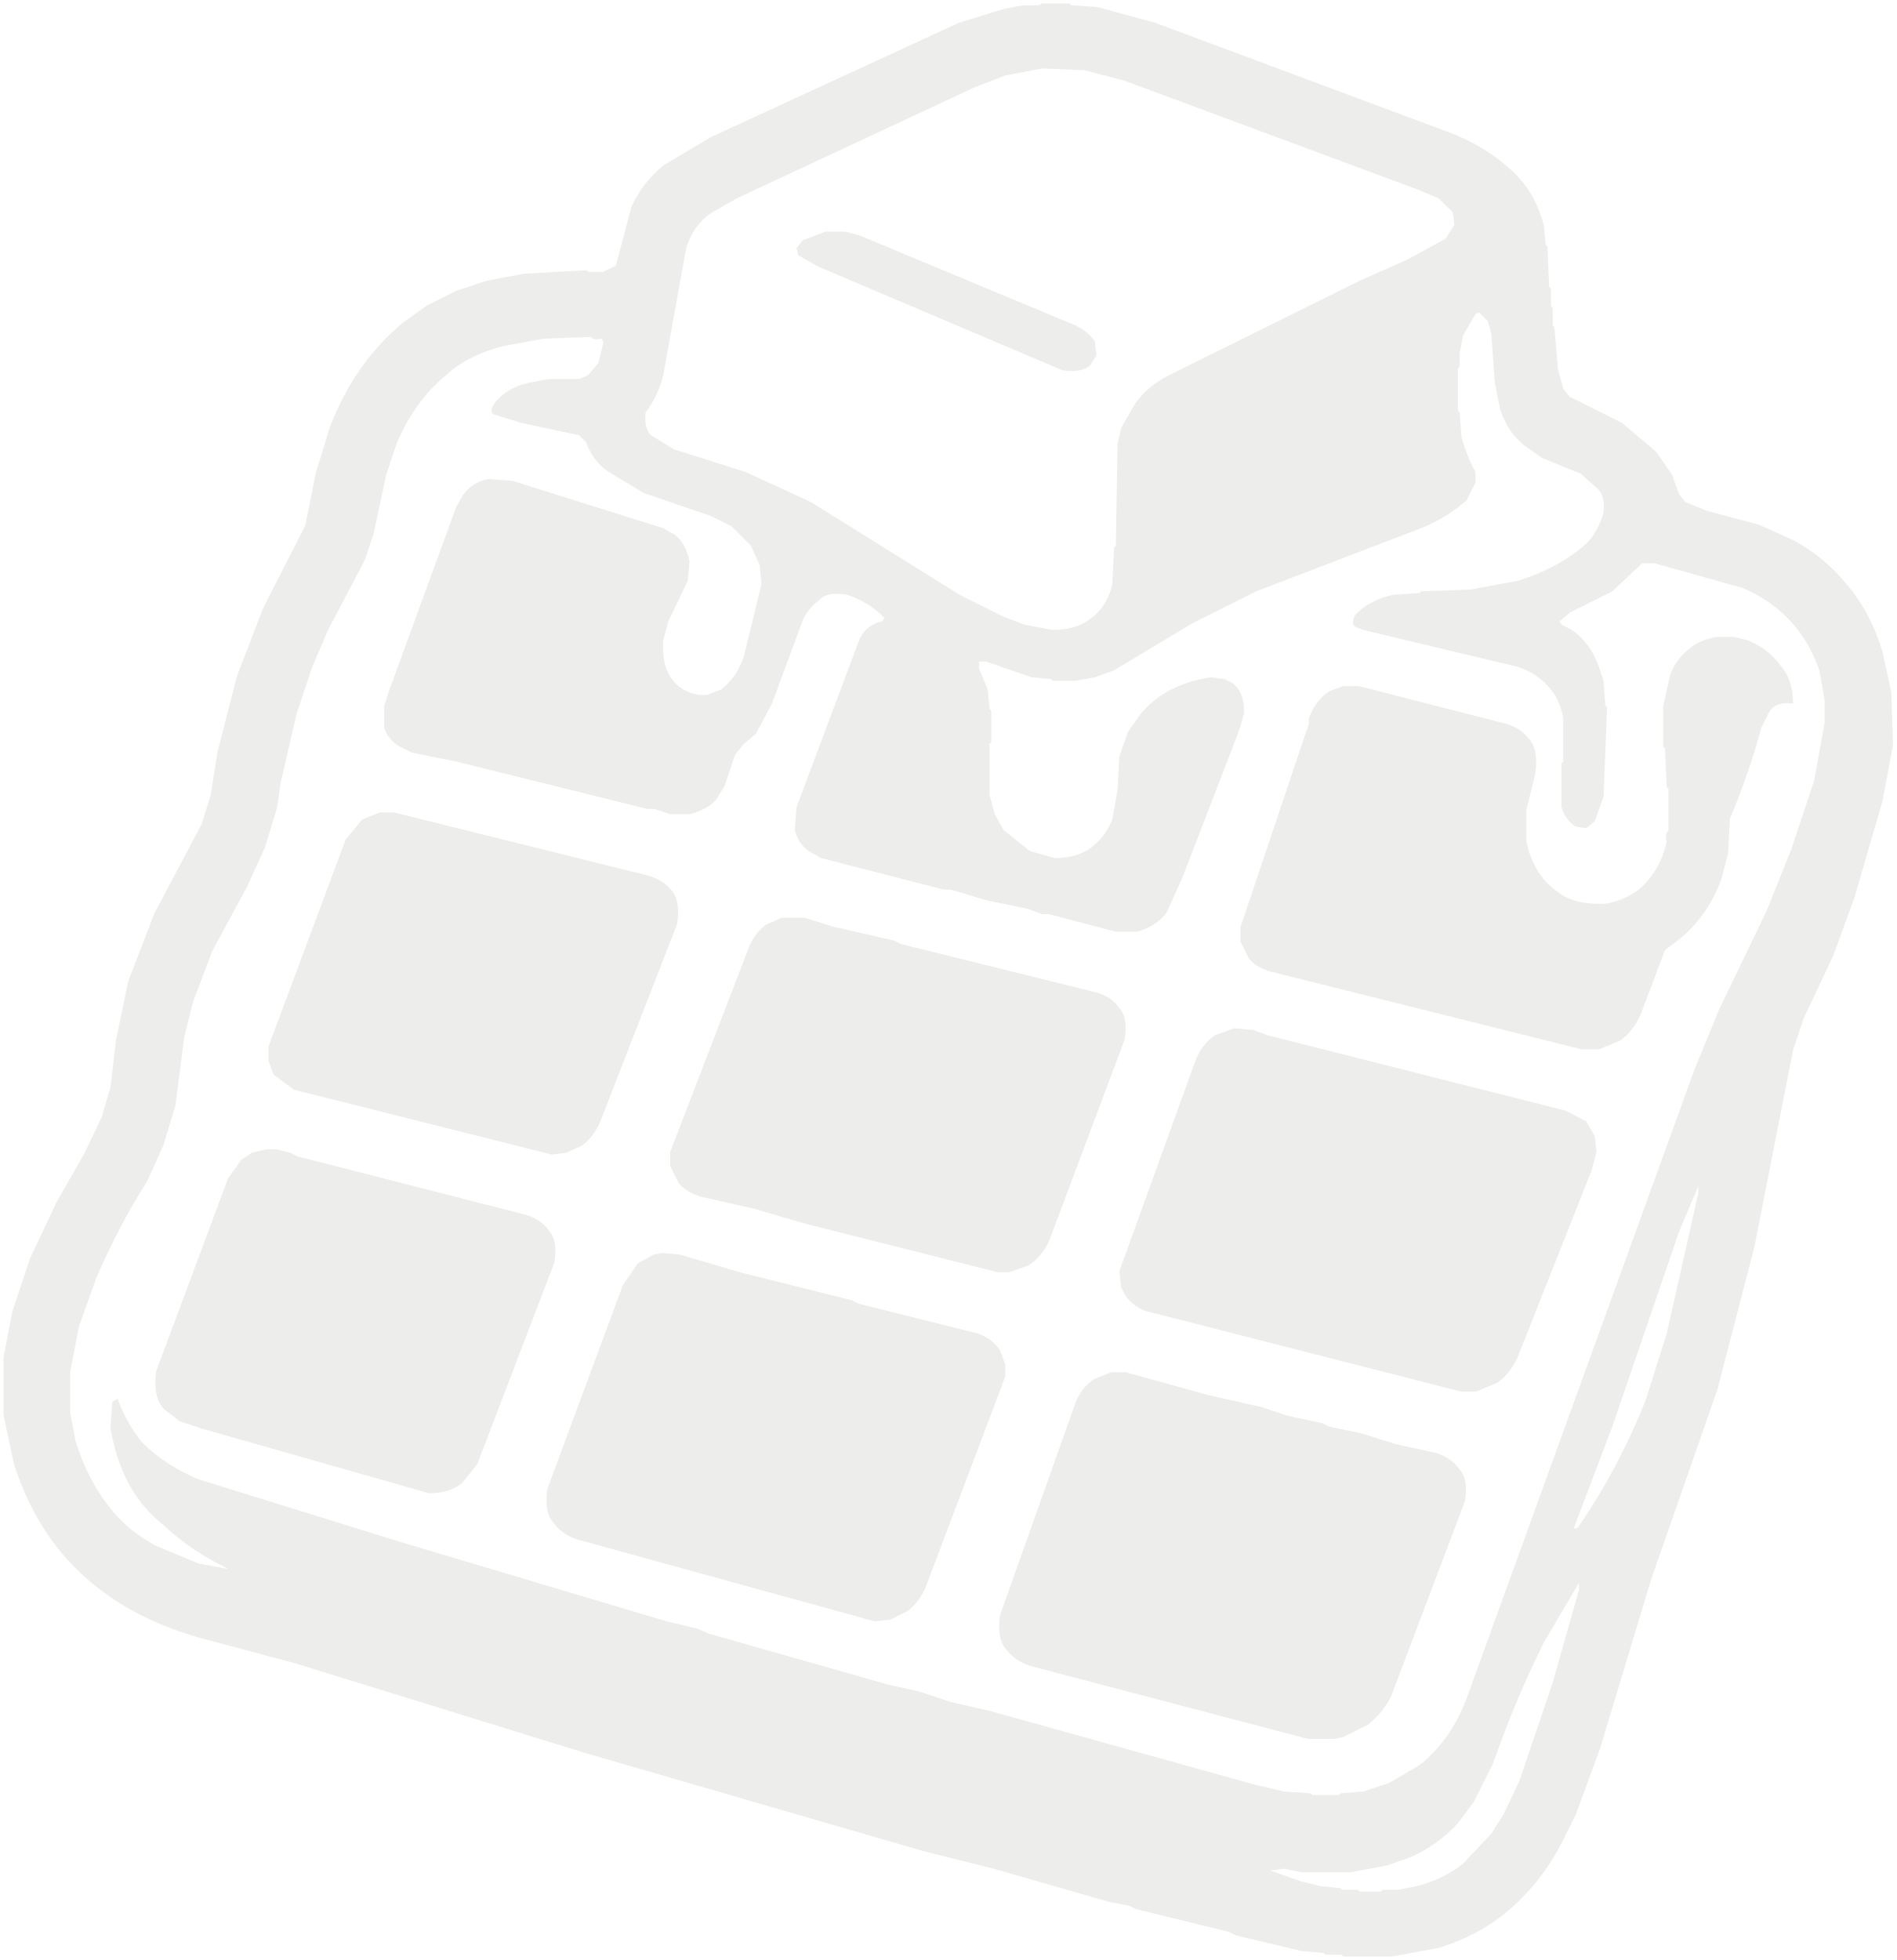
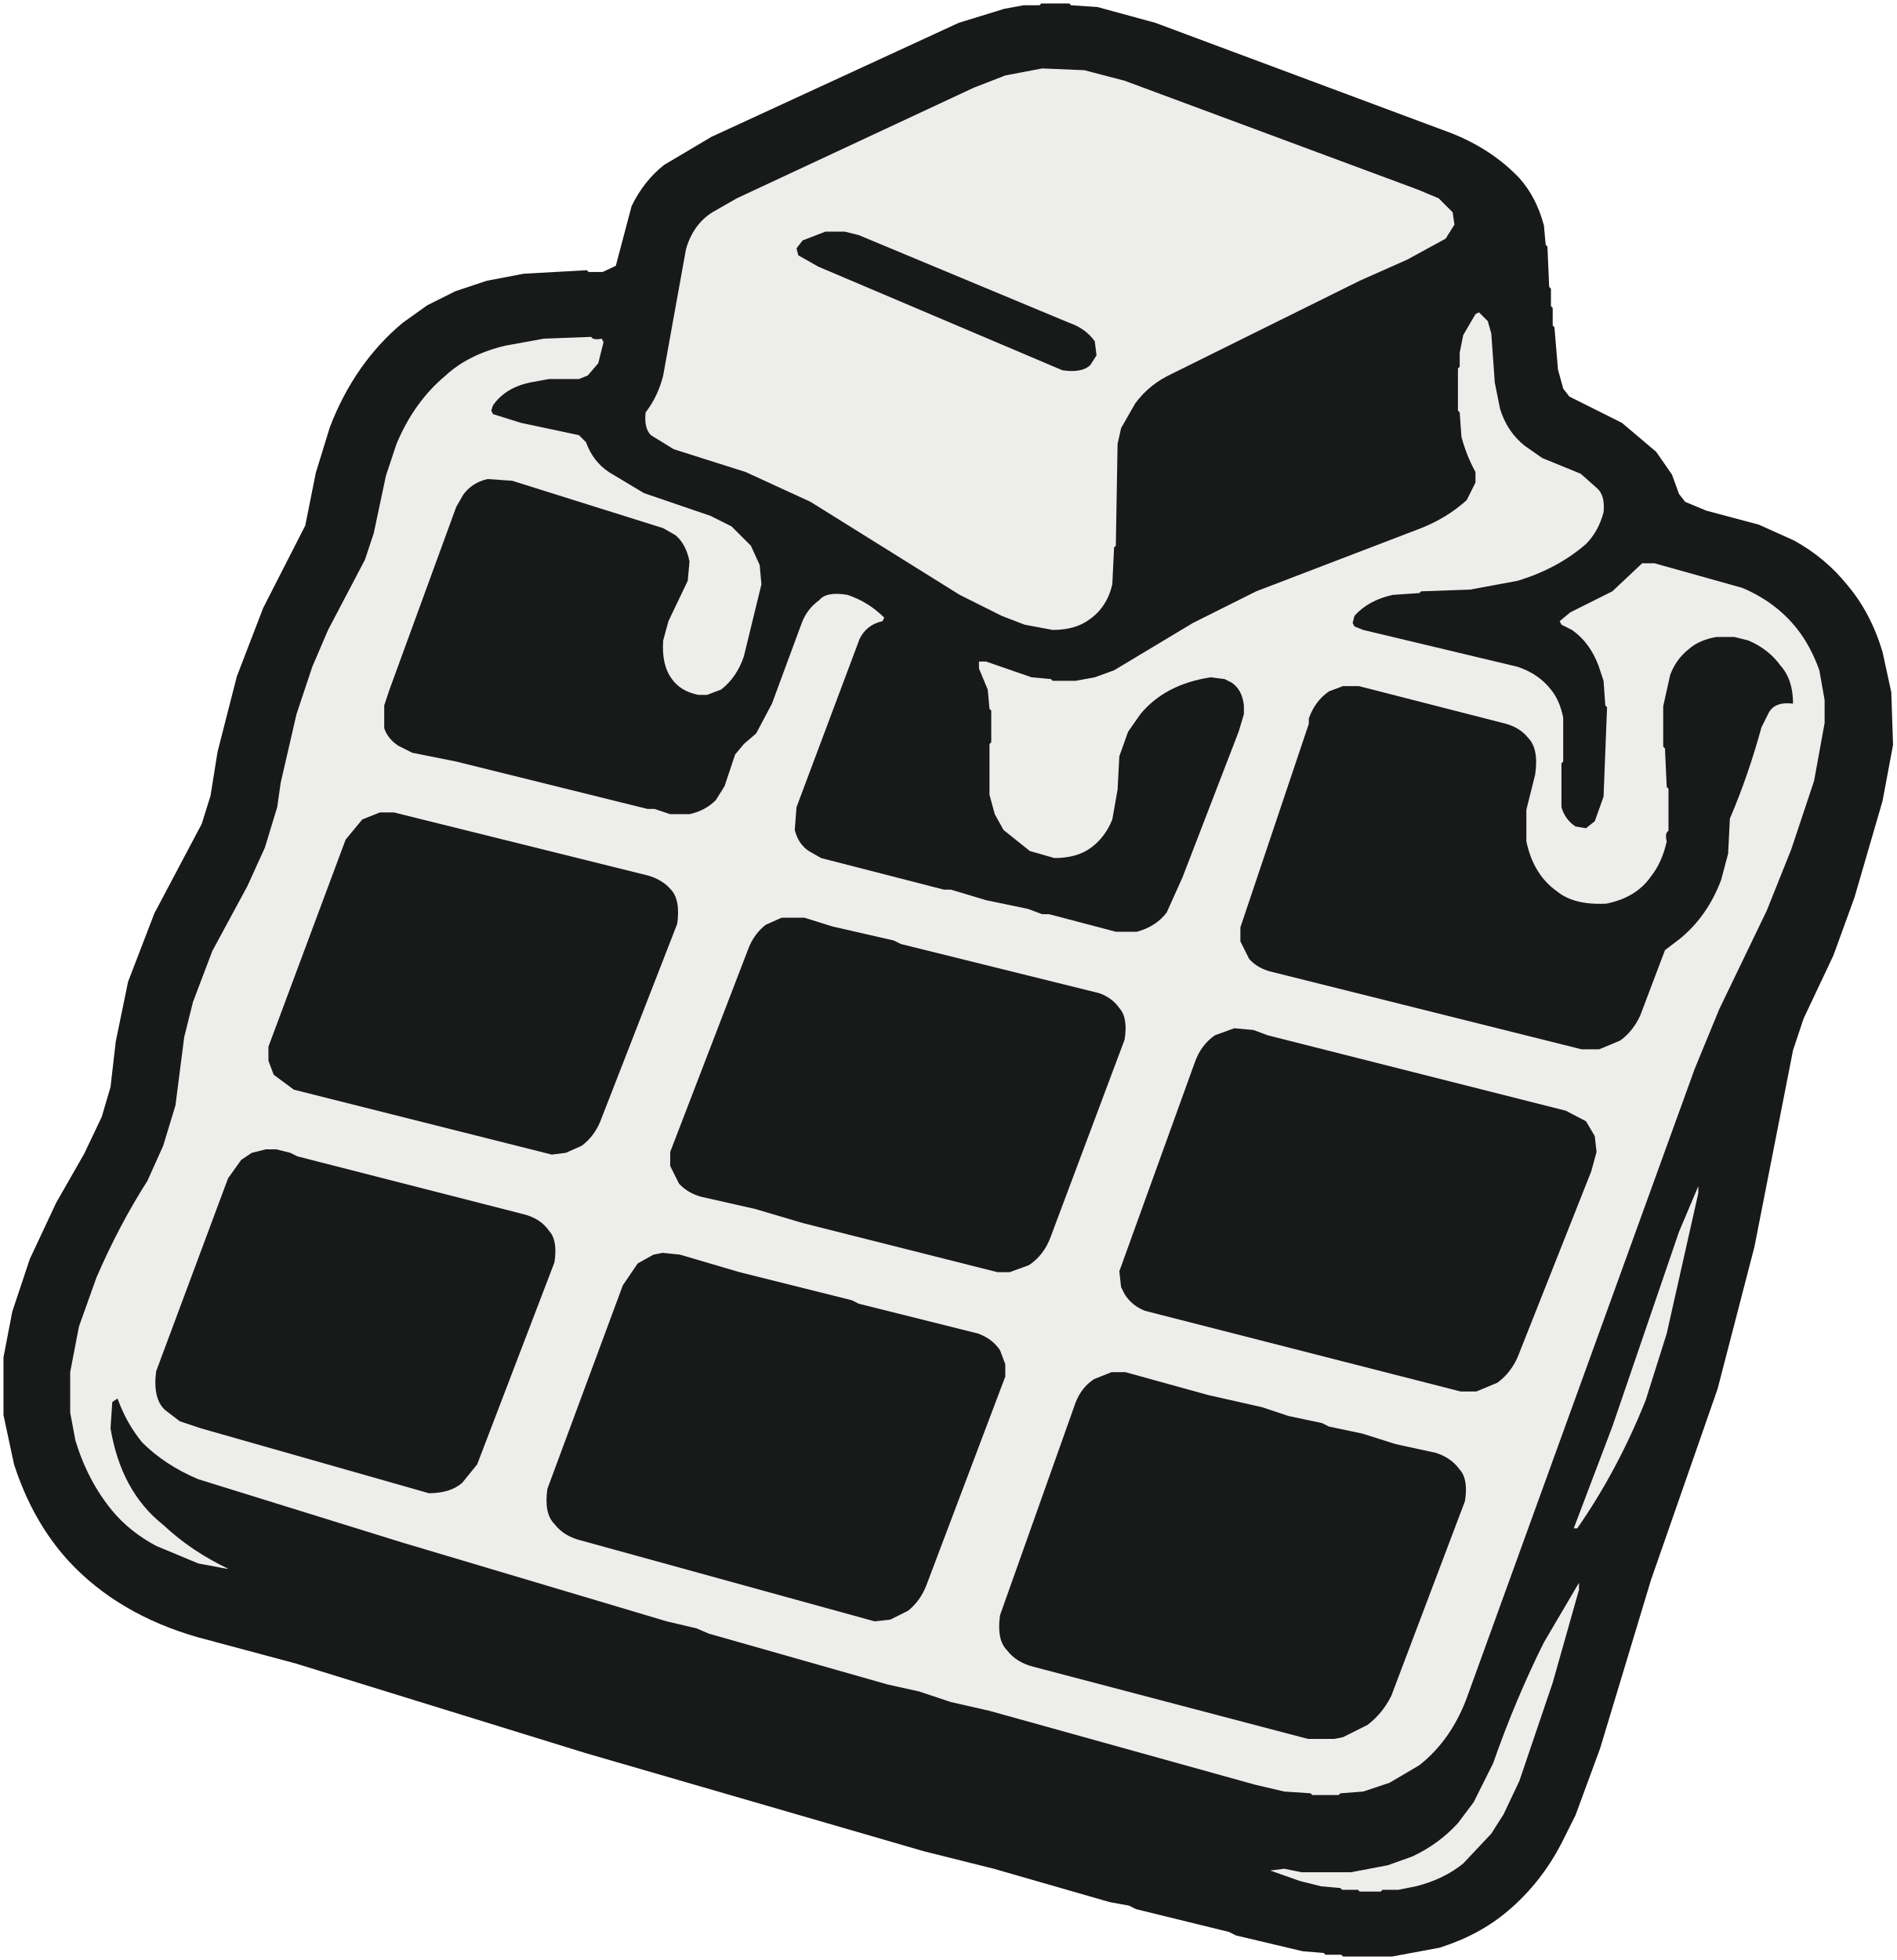
<svg xmlns="http://www.w3.org/2000/svg" viewBox="89 70 1081 1117">
-   <path fill="#ededeb" d="M 682.5 72 L 698.5 72 L 699.5 73 L 714.5 74 L 747.5 83 L 916.5 146 Q 939.4 155.1 955 171.5 Q 964.7 182.3 969 198.5 L 970 209.5 L 971 210.5 L 972 233.5 L 973 234.5 L 973 244.5 L 974 245.5 L 974 255.5 L 975 256.5 L 977 280.5 L 980 291.5 L 983.5 296 L 1013.5 311 L 1033 327.5 L 1042 340.5 L 1046 351.5 L 1049.5 356 L 1061.5 361 L 1091.5 369 L 1111.5 378 Q 1129.5 387.9 1142 403.5 Q 1155.3 419.2 1162 441.5 L 1167 464.5 L 1168 494.5 L 1162 526.5 L 1146 581.5 L 1134 614.5 L 1117 650.5 L 1111 668.5 L 1089 780.5 L 1068 861.5 L 1030 970.5 L 1001 1066.5 L 987 1104.5 L 979 1120.5 Q 967.2 1143.2 948.5 1159 Q 932.3 1172.8 909.5 1180 L 882.5 1185 L 854.5 1185 L 853.5 1184 L 844.5 1184 L 843.5 1183 L 831.5 1182 L 793.5 1173 L 789.5 1171 L 736.5 1158 L 732.5 1156 L 721.5 1154 L 655.5 1135 L 615.5 1125 L 422.5 1069 L 257.5 1018 L 201.5 1003 Q 156.1 989.9 128 959.5 Q 107.5 937 97 904.5 L 91 876.5 L 91 843.5 L 96 817.5 L 106 787.5 L 121 755.5 L 137 727.5 L 147 706.5 L 152 689.5 L 155 663.5 L 162 629.5 L 177 590.5 L 204 539.5 L 209 523.5 L 213 498.5 L 224 455.5 L 239 416.5 L 263 369.5 L 269 339.5 L 277 313.5 Q 291 277 318.5 254 L 332.5 244 L 348.5 236 L 366.5 230 L 387.5 226 L 423.5 224 L 424.5 225 L 432.5 225 L 440 221.5 L 449 187.5 Q 455.8 173.3 467.5 164 L 494.5 148 L 635.5 83 L 661.5 75 L 672.5 73 L 681.5 73 L 682.5 72 Z M 683 109 L 662 113 L 644 120 L 509 183 L 495 191 Q 484 198 480 212 L 467 284 Q 464 296 457 305 Q 456 314 460 318 L 473 326 L 514 339 L 551 356 L 636 409 L 660 421 L 673 426 L 689 429 Q 702 429 710 423 Q 720 416 723 403 L 724 382 L 725 381 L 726 323 L 728 314 L 736 300 Q 744 289 757 283 L 864 230 L 891 218 L 913 206 L 918 198 L 917 191 L 909 183 L 897 178 L 730 116 L 707 110 L 683 109 Z M 932 248 L 930 249 L 923 261 L 921 271 L 921 279 L 920 280 L 920 304 L 921 305 L 922 319 Q 925 330 930 339 L 930 345 L 925 355 Q 914 365 899 371 L 805 407 L 769 425 L 724 452 L 713 456 L 702 458 L 689 458 L 688 457 L 677 456 L 651 447 L 647 447 L 647 451 L 652 463 L 653 474 L 654 475 L 654 493 L 653 494 L 653 523 L 656 534 L 661 543 L 676 555 L 690 559 Q 703 559 711 553 Q 719 547 723 537 L 726 520 L 727 501 L 732 487 L 739 477 Q 753 460 779 456 L 787 457 L 791 459 Q 797 463 798 472 L 798 477 L 795 487 L 763 570 L 754 590 Q 748 598 737 601 L 725 601 L 687 591 L 683 591 L 675 588 L 651 583 L 631 577 L 627 577 L 557 559 L 550 555 Q 544 551 542 543 L 543 530 L 579 434 Q 583 426 592 424 L 593 422 Q 584 413 572 409 Q 560 407 556 412 Q 549 417 546 425 L 529 471 L 520 488 L 513 494 L 508 500 L 502 518 L 497 526 Q 491 532 482 534 L 471 534 L 462 531 L 458 531 L 349 504 L 324 499 L 316 495 Q 310 491 308 485 L 308 472 L 311 463 L 349 359 L 353 352 Q 358 345 367 343 L 381 344 L 467 371 L 474 375 Q 480 380 482 390 L 481 401 L 470 424 L 467 435 Q 466 449 472 457 Q 477 464 487 466 L 492 466 L 500 463 Q 509 456 513 444 L 523 403 L 522 392 L 517 381 L 506 370 L 494 364 L 456 351 L 436 339 Q 427 333 423 322 L 419 318 L 386 311 L 370 306 L 369 304 L 370 301 Q 377 291 391 288 L 402 286 L 419 286 L 424 284 L 430 277 L 433 265 L 432 263 Q 427 264 426 262 L 399 263 L 377 267 Q 356 272 343 284 Q 325 299 315 323 L 309 341 L 302 374 L 297 389 L 276 429 L 267 450 L 258 477 L 249 516 L 247 530 L 240 553 L 230 575 L 210 612 L 199 641 L 194 661 L 189 700 L 182 723 L 173 743 Q 157 768 144 798 L 134 826 L 129 852 L 129 875 L 132 891 Q 139 914 153 931 Q 163 943 178 951 L 202 961 L 218 964 L 219 964 Q 198 954 182 939 Q 158 920 152 884 L 153 869 L 156 867 Q 161 881 170 892 Q 183 905 202 913 L 318 949 L 469 994 L 486 998 L 493 1001 L 595 1030 L 613 1034 L 631 1040 L 653 1045 L 804 1087 L 821 1091 L 836 1092 L 837 1093 L 852 1093 L 853 1092 L 866 1091 L 881 1086 L 898 1076 Q 917 1061 926 1035 L 1055 679 L 1069 645 L 1096 589 L 1110 554 L 1123 515 L 1129 482 L 1129 469 L 1126 452 Q 1121 438 1113 428 Q 1101 413 1082 405 L 1032 391 L 1025 391 L 1008 407 L 984 419 L 978 424 L 979 426 L 985 429 Q 995 436 1000 449 L 1003 458 L 1004 472 L 1005 473 L 1003 524 L 998 538 L 993 542 L 987 541 Q 981 537 979 530 L 979 505 L 980 504 L 980 479 Q 978 469 973 463 Q 966 454 954 450 L 866 429 L 861 427 L 860 425 L 861 421 Q 869 412 883 409 L 898 408 L 899 407 L 927 406 L 954 401 Q 977 394 993 380 Q 1000 373 1003 362 Q 1004 352 999 348 L 990 340 L 968 331 L 958 324 Q 948 316 944 303 L 941 288 L 939 260 L 937 253 L 932 248 Z M 1057 746 L 1046 772 L 1008 883 L 986 941 L 988 941 Q 1011 908 1027 868 L 1039 830 L 1057 750 L 1057 746 Z M 989 972 L 969 1006 Q 953 1038 940 1075 L 929 1097 L 920 1109 Q 909 1121 894 1128 L 880 1133 L 859 1137 L 831 1137 L 821 1135 L 813 1136 L 830 1142 L 842 1145 L 853 1146 L 854 1147 L 863 1147 L 864 1148 L 876 1148 L 877 1147 L 886 1147 L 896 1145 Q 912 1141 923 1132 L 939 1115 L 946 1104 L 955 1085 L 974 1029 L 989 976 L 989 972 Z " />
-   <path fill="#ededeb" d="M 559.5 202 L 570.5 202 L 578.5 204 L 698.5 254 Q 707.8 257.2 713 264.5 L 714 272.5 L 710.5 278 Q 705.7 282.7 694.5 281 L 555.5 222 L 544 215.5 L 543 211.5 L 546.5 207 L 559.5 202 Z " />
-   <path fill="#ededeb" d="M 1067.5 433 L 1077.5 433 L 1085.5 435 Q 1097.1 439.9 1104 449.5 Q 1111 457.4 1111 471 Q 1100.4 469.7 1097 476.5 L 1093 484.5 Q 1085.5 512 1075 536.5 L 1074 556.5 L 1070 571.5 Q 1062.2 592.2 1046.5 605 L 1038 611.5 L 1024 648.5 Q 1020 657.5 1012.5 663 L 1000.5 668 L 990.5 668 L 814.5 624 Q 805.9 622.1 801 616.5 L 796 606.5 L 796 598.5 L 835 482.5 L 835 479.5 Q 838.5 469.5 846.5 464 L 854.5 461 L 863.5 461 L 945.5 482 Q 954.9 484.1 960 490.5 Q 966.2 496.8 964 511.5 L 959 531.5 L 959 549.5 Q 963 568.5 976.5 578 Q 986.1 585.9 1004.5 585 Q 1021.6 581.6 1030 569.5 Q 1036.4 561.4 1039 549.5 Q 1037.8 544.8 1040 543.5 L 1040 519.5 L 1039 518.5 L 1038 496.5 L 1037 495.5 L 1037 472.5 L 1041 454.5 Q 1044.5 445.5 1051.5 440 Q 1057.6 434.6 1067.5 433 Z " />
-   <path fill="#ededeb" d="M 305.5 533 L 313.5 533 L 458.5 569 Q 466.3 571.3 471 576.5 Q 477 582.5 475 596.5 L 431 709.5 Q 427.4 717.9 420.5 723 L 411.5 727 L 403.5 728 L 256.5 691 L 245 682.5 L 242 674.5 L 242 666.5 L 286 548.5 L 295.5 537 L 305.5 533 Z " />
-   <path fill="#ededeb" d="M 534.5 593 L 547.5 593 L 563.5 598 L 598.5 606 L 602.5 608 L 715.5 636 Q 722.9 638.6 727 644.5 Q 732 650 730 662.5 L 688 774.5 Q 684.2 785.2 675.5 791 L 664.5 795 L 657.5 795 L 546.5 767 L 519.5 759 L 488.5 752 Q 480.8 749.8 476 744.5 L 471 734.5 L 471 726.5 L 516 609.5 Q 519.3 601.8 525.5 597 L 534.5 593 Z " />
-   <path fill="#ededeb" d="M 792.5 656 L 803.5 657 L 811.5 660 L 981.5 703 L 993 709 L 998 717.5 L 999 726.5 L 996 737.5 L 954 843.5 Q 950 852.5 942.5 858 L 930.5 863 L 921.5 863 L 741.5 817 Q 734 814 730 807.5 L 728 803.5 L 727 794.5 L 770 675.5 Q 773.5 665.5 781.5 660 L 792.5 656 Z " />
-   <path fill="#ededeb" d="M 240.5 725 L 246.5 725 L 254.5 727 L 258.5 729 L 387.5 762 Q 397.1 764.4 402 771.5 Q 407 777 405 789.5 L 361 904.5 L 352.5 915 Q 345.9 920.9 333.5 921 L 203.5 884 L 191.5 880 L 183 873.5 Q 176 867 178 851.5 L 219 741.5 L 226.5 731 L 232.5 727 L 240.5 725 Z " />
-   <path fill="#ededeb" d="M 466.5 784 L 476.5 785 L 510.5 795 L 574.5 811 L 578.5 813 L 646.5 830 Q 654.6 832.9 659 839.5 L 662 847.5 L 662 854.5 L 617 973.5 Q 613.5 982.5 606.5 988 L 596.5 993 L 587.5 994 L 420.5 948 Q 410.4 945.6 405 938.5 Q 399 932.5 401 918.5 L 444 802.5 L 452.5 790 L 461.5 785 L 466.5 784 Z " />
-   <path fill="#ededeb" d="M 722.5 852 L 730.5 852 L 777.5 865 L 808.5 872 L 823.5 877 L 842.5 881 L 846.5 883 L 865.5 887 L 884.5 893 L 907.5 898 Q 916.2 900.8 921 907.5 Q 926 913 924 925.5 L 882 1036.5 Q 877 1046.5 868.5 1053 L 854.5 1060 L 849.5 1061 L 834.5 1061 L 678.5 1020 Q 668.4 1017.6 663 1010.5 Q 657 1004.5 659 990.5 L 702 869.5 Q 705.3 860.8 712.5 856 L 722.5 852 Z " />
+   <path fill="#ededeb" d="M 682.5 72 L 698.5 72 L 699.5 73 L 714.5 74 L 747.5 83 L 916.5 146 Q 939.4 155.1 955 171.5 Q 964.7 182.3 969 198.5 L 970 209.5 L 971 210.5 L 972 233.5 L 973 234.5 L 973 244.5 L 974 245.5 L 974 255.5 L 975 256.5 L 977 280.5 L 980 291.5 L 983.5 296 L 1013.5 311 L 1033 327.5 L 1042 340.5 L 1046 351.5 L 1049.5 356 L 1061.5 361 L 1091.5 369 L 1111.5 378 Q 1129.5 387.9 1142 403.5 Q 1155.3 419.2 1162 441.5 L 1167 464.5 L 1168 494.5 L 1162 526.5 L 1146 581.5 L 1134 614.5 L 1117 650.5 L 1111 668.5 L 1089 780.5 L 1068 861.5 L 1030 970.5 L 1001 1066.5 L 987 1104.5 L 979 1120.5 Q 967.2 1143.2 948.5 1159 Q 932.3 1172.8 909.5 1180 L 882.5 1185 L 854.5 1185 L 853.5 1184 L 844.5 1184 L 843.5 1183 L 831.5 1182 L 793.5 1173 L 789.5 1171 L 736.5 1158 L 732.5 1156 L 721.5 1154 L 655.5 1135 L 615.5 1125 L 422.5 1069 L 257.5 1018 L 201.5 1003 Q 156.1 989.9 128 959.5 Q 107.5 937 97 904.5 L 91 876.5 L 91 843.5 L 96 817.5 L 106 787.5 L 121 755.5 L 137 727.5 L 147 706.5 L 152 689.5 L 155 663.5 L 162 629.5 L 177 590.5 L 204 539.5 L 209 523.5 L 213 498.5 L 224 455.5 L 239 416.5 L 263 369.5 L 269 339.5 L 277 313.5 Q 291 277 318.5 254 L 332.5 244 L 348.5 236 L 366.5 230 L 387.5 226 L 423.5 224 L 424.5 225 L 432.5 225 L 440 221.5 L 449 187.5 Q 455.8 173.3 467.5 164 L 494.5 148 L 635.5 83 L 661.5 75 L 672.5 73 L 681.5 73 L 682.5 72 Z" />
+   <path fill="#181919" d="M 682.5 72 L 698.5 72 L 699.5 73 L 714.5 74 L 747.5 83 L 916.5 146 Q 939.4 155.1 955 171.5 Q 964.7 182.3 969 198.5 L 970 209.5 L 971 210.5 L 972 233.5 L 973 234.5 L 973 244.5 L 974 245.5 L 974 255.5 L 975 256.5 L 977 280.5 L 980 291.5 L 983.5 296 L 1013.5 311 L 1033 327.5 L 1042 340.5 L 1046 351.5 L 1049.5 356 L 1061.5 361 L 1091.5 369 L 1111.5 378 Q 1129.5 387.9 1142 403.5 Q 1155.3 419.2 1162 441.5 L 1167 464.5 L 1168 494.5 L 1162 526.5 L 1146 581.5 L 1134 614.5 L 1117 650.5 L 1111 668.5 L 1089 780.5 L 1068 861.5 L 1030 970.5 L 1001 1066.5 L 987 1104.5 L 979 1120.5 Q 967.2 1143.2 948.5 1159 Q 932.3 1172.8 909.5 1180 L 882.5 1185 L 854.5 1185 L 853.5 1184 L 844.5 1184 L 843.5 1183 L 831.5 1182 L 793.5 1173 L 789.5 1171 L 736.5 1158 L 732.5 1156 L 721.5 1154 L 655.5 1135 L 615.5 1125 L 422.5 1069 L 257.5 1018 L 201.5 1003 Q 156.1 989.9 128 959.5 Q 107.5 937 97 904.5 L 91 876.5 L 91 843.5 L 96 817.5 L 106 787.5 L 121 755.5 L 137 727.5 L 147 706.5 L 152 689.5 L 155 663.5 L 162 629.5 L 177 590.5 L 204 539.5 L 209 523.5 L 213 498.5 L 224 455.5 L 239 416.5 L 263 369.5 L 269 339.5 L 277 313.5 Q 291 277 318.5 254 L 332.5 244 L 348.5 236 L 366.5 230 L 387.5 226 L 423.5 224 L 424.5 225 L 432.5 225 L 440 221.5 L 449 187.5 Q 455.8 173.3 467.5 164 L 494.5 148 L 635.5 83 L 661.5 75 L 672.5 73 L 681.5 73 L 682.5 72 Z M 683 109 L 662 113 L 644 120 L 509 183 L 495 191 Q 484 198 480 212 L 467 284 Q 464 296 457 305 Q 456 314 460 318 L 473 326 L 514 339 L 551 356 L 636 409 L 660 421 L 673 426 L 689 429 Q 702 429 710 423 Q 720 416 723 403 L 724 382 L 725 381 L 726 323 L 728 314 L 736 300 Q 744 289 757 283 L 864 230 L 891 218 L 913 206 L 918 198 L 917 191 L 909 183 L 897 178 L 730 116 L 707 110 L 683 109 Z M 932 248 L 930 249 L 923 261 L 921 271 L 921 279 L 920 280 L 920 304 L 921 305 L 922 319 Q 925 330 930 339 L 930 345 L 925 355 Q 914 365 899 371 L 805 407 L 769 425 L 724 452 L 713 456 L 702 458 L 689 458 L 688 457 L 677 456 L 651 447 L 647 447 L 647 451 L 652 463 L 653 474 L 654 475 L 654 493 L 653 494 L 653 523 L 656 534 L 661 543 L 676 555 L 690 559 Q 703 559 711 553 Q 719 547 723 537 L 726 520 L 727 501 L 732 487 L 739 477 Q 753 460 779 456 L 787 457 L 791 459 Q 797 463 798 472 L 798 477 L 795 487 L 763 570 L 754 590 Q 748 598 737 601 L 725 601 L 687 591 L 683 591 L 675 588 L 651 583 L 631 577 L 627 577 L 557 559 L 550 555 Q 544 551 542 543 L 543 530 L 579 434 Q 583 426 592 424 L 593 422 Q 584 413 572 409 Q 560 407 556 412 Q 549 417 546 425 L 529 471 L 520 488 L 513 494 L 508 500 L 502 518 L 497 526 Q 491 532 482 534 L 471 534 L 462 531 L 458 531 L 349 504 L 324 499 L 316 495 Q 310 491 308 485 L 308 472 L 311 463 L 349 359 L 353 352 Q 358 345 367 343 L 381 344 L 467 371 L 474 375 Q 480 380 482 390 L 481 401 L 470 424 L 467 435 Q 466 449 472 457 Q 477 464 487 466 L 492 466 L 500 463 Q 509 456 513 444 L 523 403 L 522 392 L 517 381 L 506 370 L 494 364 L 456 351 L 436 339 Q 427 333 423 322 L 419 318 L 386 311 L 370 306 L 369 304 L 370 301 Q 377 291 391 288 L 402 286 L 419 286 L 424 284 L 430 277 L 433 265 L 432 263 Q 427 264 426 262 L 399 263 L 377 267 Q 356 272 343 284 Q 325 299 315 323 L 309 341 L 302 374 L 297 389 L 276 429 L 267 450 L 258 477 L 249 516 L 247 530 L 240 553 L 230 575 L 210 612 L 199 641 L 194 661 L 189 700 L 182 723 L 173 743 Q 157 768 144 798 L 134 826 L 129 852 L 129 875 L 132 891 Q 139 914 153 931 Q 163 943 178 951 L 202 961 L 218 964 L 219 964 Q 198 954 182 939 Q 158 920 152 884 L 153 869 L 156 867 Q 161 881 170 892 Q 183 905 202 913 L 318 949 L 469 994 L 486 998 L 493 1001 L 595 1030 L 613 1034 L 631 1040 L 653 1045 L 804 1087 L 821 1091 L 836 1092 L 837 1093 L 852 1093 L 853 1092 L 866 1091 L 881 1086 L 898 1076 Q 917 1061 926 1035 L 1055 679 L 1069 645 L 1096 589 L 1110 554 L 1123 515 L 1129 482 L 1129 469 L 1126 452 Q 1121 438 1113 428 Q 1101 413 1082 405 L 1032 391 L 1025 391 L 1008 407 L 984 419 L 978 424 L 979 426 L 985 429 Q 995 436 1000 449 L 1003 458 L 1004 472 L 1005 473 L 1003 524 L 998 538 L 993 542 L 987 541 Q 981 537 979 530 L 979 505 L 980 504 L 980 479 Q 978 469 973 463 Q 966 454 954 450 L 866 429 L 861 427 L 860 425 L 861 421 Q 869 412 883 409 L 898 408 L 899 407 L 927 406 L 954 401 Q 977 394 993 380 Q 1000 373 1003 362 Q 1004 352 999 348 L 990 340 L 968 331 L 958 324 Q 948 316 944 303 L 941 288 L 939 260 L 937 253 L 932 248 Z M 1057 746 L 1046 772 L 1008 883 L 986 941 L 988 941 Q 1011 908 1027 868 L 1039 830 L 1057 750 L 1057 746 Z M 989 972 L 969 1006 Q 953 1038 940 1075 L 929 1097 L 920 1109 Q 909 1121 894 1128 L 880 1133 L 859 1137 L 831 1137 L 821 1135 L 813 1136 L 830 1142 L 842 1145 L 853 1146 L 854 1147 L 863 1147 L 864 1148 L 876 1148 L 877 1147 L 886 1147 L 896 1145 Q 912 1141 923 1132 L 939 1115 L 946 1104 L 955 1085 L 974 1029 L 989 976 L 989 972 Z " />
+   <path fill="#181919" d="M 559.5 202 L 570.5 202 L 578.5 204 L 698.5 254 Q 707.8 257.2 713 264.5 L 714 272.5 L 710.5 278 Q 705.7 282.7 694.5 281 L 555.5 222 L 544 215.5 L 543 211.5 L 546.5 207 L 559.5 202 Z " />
+   <path fill="#181919" d="M 1067.5 433 L 1077.5 433 L 1085.5 435 Q 1097.1 439.9 1104 449.5 Q 1111 457.4 1111 471 Q 1100.4 469.7 1097 476.5 L 1093 484.5 Q 1085.5 512 1075 536.5 L 1074 556.5 L 1070 571.5 Q 1062.2 592.2 1046.5 605 L 1038 611.5 L 1024 648.5 Q 1020 657.5 1012.5 663 L 1000.5 668 L 990.5 668 L 814.5 624 Q 805.9 622.1 801 616.5 L 796 606.5 L 796 598.5 L 835 482.5 L 835 479.5 Q 838.5 469.5 846.5 464 L 854.5 461 L 863.5 461 L 945.5 482 Q 954.9 484.1 960 490.5 Q 966.2 496.8 964 511.5 L 959 531.5 L 959 549.5 Q 963 568.5 976.5 578 Q 986.1 585.9 1004.5 585 Q 1021.6 581.6 1030 569.5 Q 1036.4 561.4 1039 549.5 Q 1037.8 544.8 1040 543.5 L 1040 519.5 L 1039 518.5 L 1038 496.5 L 1037 495.5 L 1037 472.5 L 1041 454.5 Q 1044.5 445.5 1051.5 440 Q 1057.6 434.6 1067.5 433 Z " />
+   <path fill="#181919" d="M 305.5 533 L 313.5 533 L 458.5 569 Q 466.3 571.3 471 576.5 Q 477 582.5 475 596.5 L 431 709.5 Q 427.4 717.9 420.5 723 L 411.5 727 L 403.5 728 L 256.5 691 L 245 682.5 L 242 674.5 L 242 666.5 L 286 548.5 L 295.5 537 L 305.5 533 Z " />
+   <path fill="#181919" d="M 534.5 593 L 547.5 593 L 563.5 598 L 598.5 606 L 602.5 608 L 715.5 636 Q 722.9 638.6 727 644.5 Q 732 650 730 662.5 L 688 774.5 Q 684.2 785.2 675.5 791 L 664.5 795 L 657.5 795 L 546.5 767 L 519.5 759 L 488.5 752 Q 480.8 749.8 476 744.5 L 471 734.5 L 471 726.5 L 516 609.5 Q 519.3 601.8 525.5 597 L 534.5 593 Z " />
+   <path fill="#181919" d="M 792.5 656 L 803.5 657 L 811.5 660 L 981.5 703 L 993 709 L 998 717.5 L 999 726.5 L 996 737.5 L 954 843.5 Q 950 852.5 942.5 858 L 930.5 863 L 921.5 863 L 741.5 817 Q 734 814 730 807.5 L 728 803.5 L 727 794.5 L 770 675.5 Q 773.5 665.5 781.5 660 L 792.5 656 Z " />
+   <path fill="#181919" d="M 240.5 725 L 246.5 725 L 254.5 727 L 258.5 729 L 387.5 762 Q 397.1 764.4 402 771.5 Q 407 777 405 789.5 L 361 904.5 L 352.5 915 Q 345.9 920.9 333.5 921 L 203.5 884 L 191.5 880 L 183 873.5 Q 176 867 178 851.5 L 219 741.5 L 226.5 731 L 232.5 727 L 240.5 725 Z " />
+   <path fill="#181919" d="M 466.5 784 L 476.5 785 L 510.5 795 L 574.5 811 L 578.5 813 L 646.5 830 Q 654.6 832.9 659 839.5 L 662 847.5 L 662 854.5 L 617 973.5 Q 613.5 982.5 606.5 988 L 596.5 993 L 587.5 994 L 420.5 948 Q 410.4 945.6 405 938.5 Q 399 932.5 401 918.5 L 444 802.5 L 452.5 790 L 461.5 785 L 466.5 784 Z " />
+   <path fill="#181919" d="M 722.5 852 L 730.5 852 L 777.5 865 L 808.5 872 L 823.5 877 L 842.5 881 L 846.5 883 L 865.5 887 L 884.5 893 L 907.5 898 Q 916.2 900.8 921 907.5 Q 926 913 924 925.5 L 882 1036.5 Q 877 1046.5 868.5 1053 L 854.5 1060 L 849.5 1061 L 834.5 1061 L 678.5 1020 Q 668.4 1017.6 663 1010.5 Q 657 1004.5 659 990.5 L 702 869.5 Q 705.3 860.8 712.5 856 L 722.5 852 Z " />
</svg>
